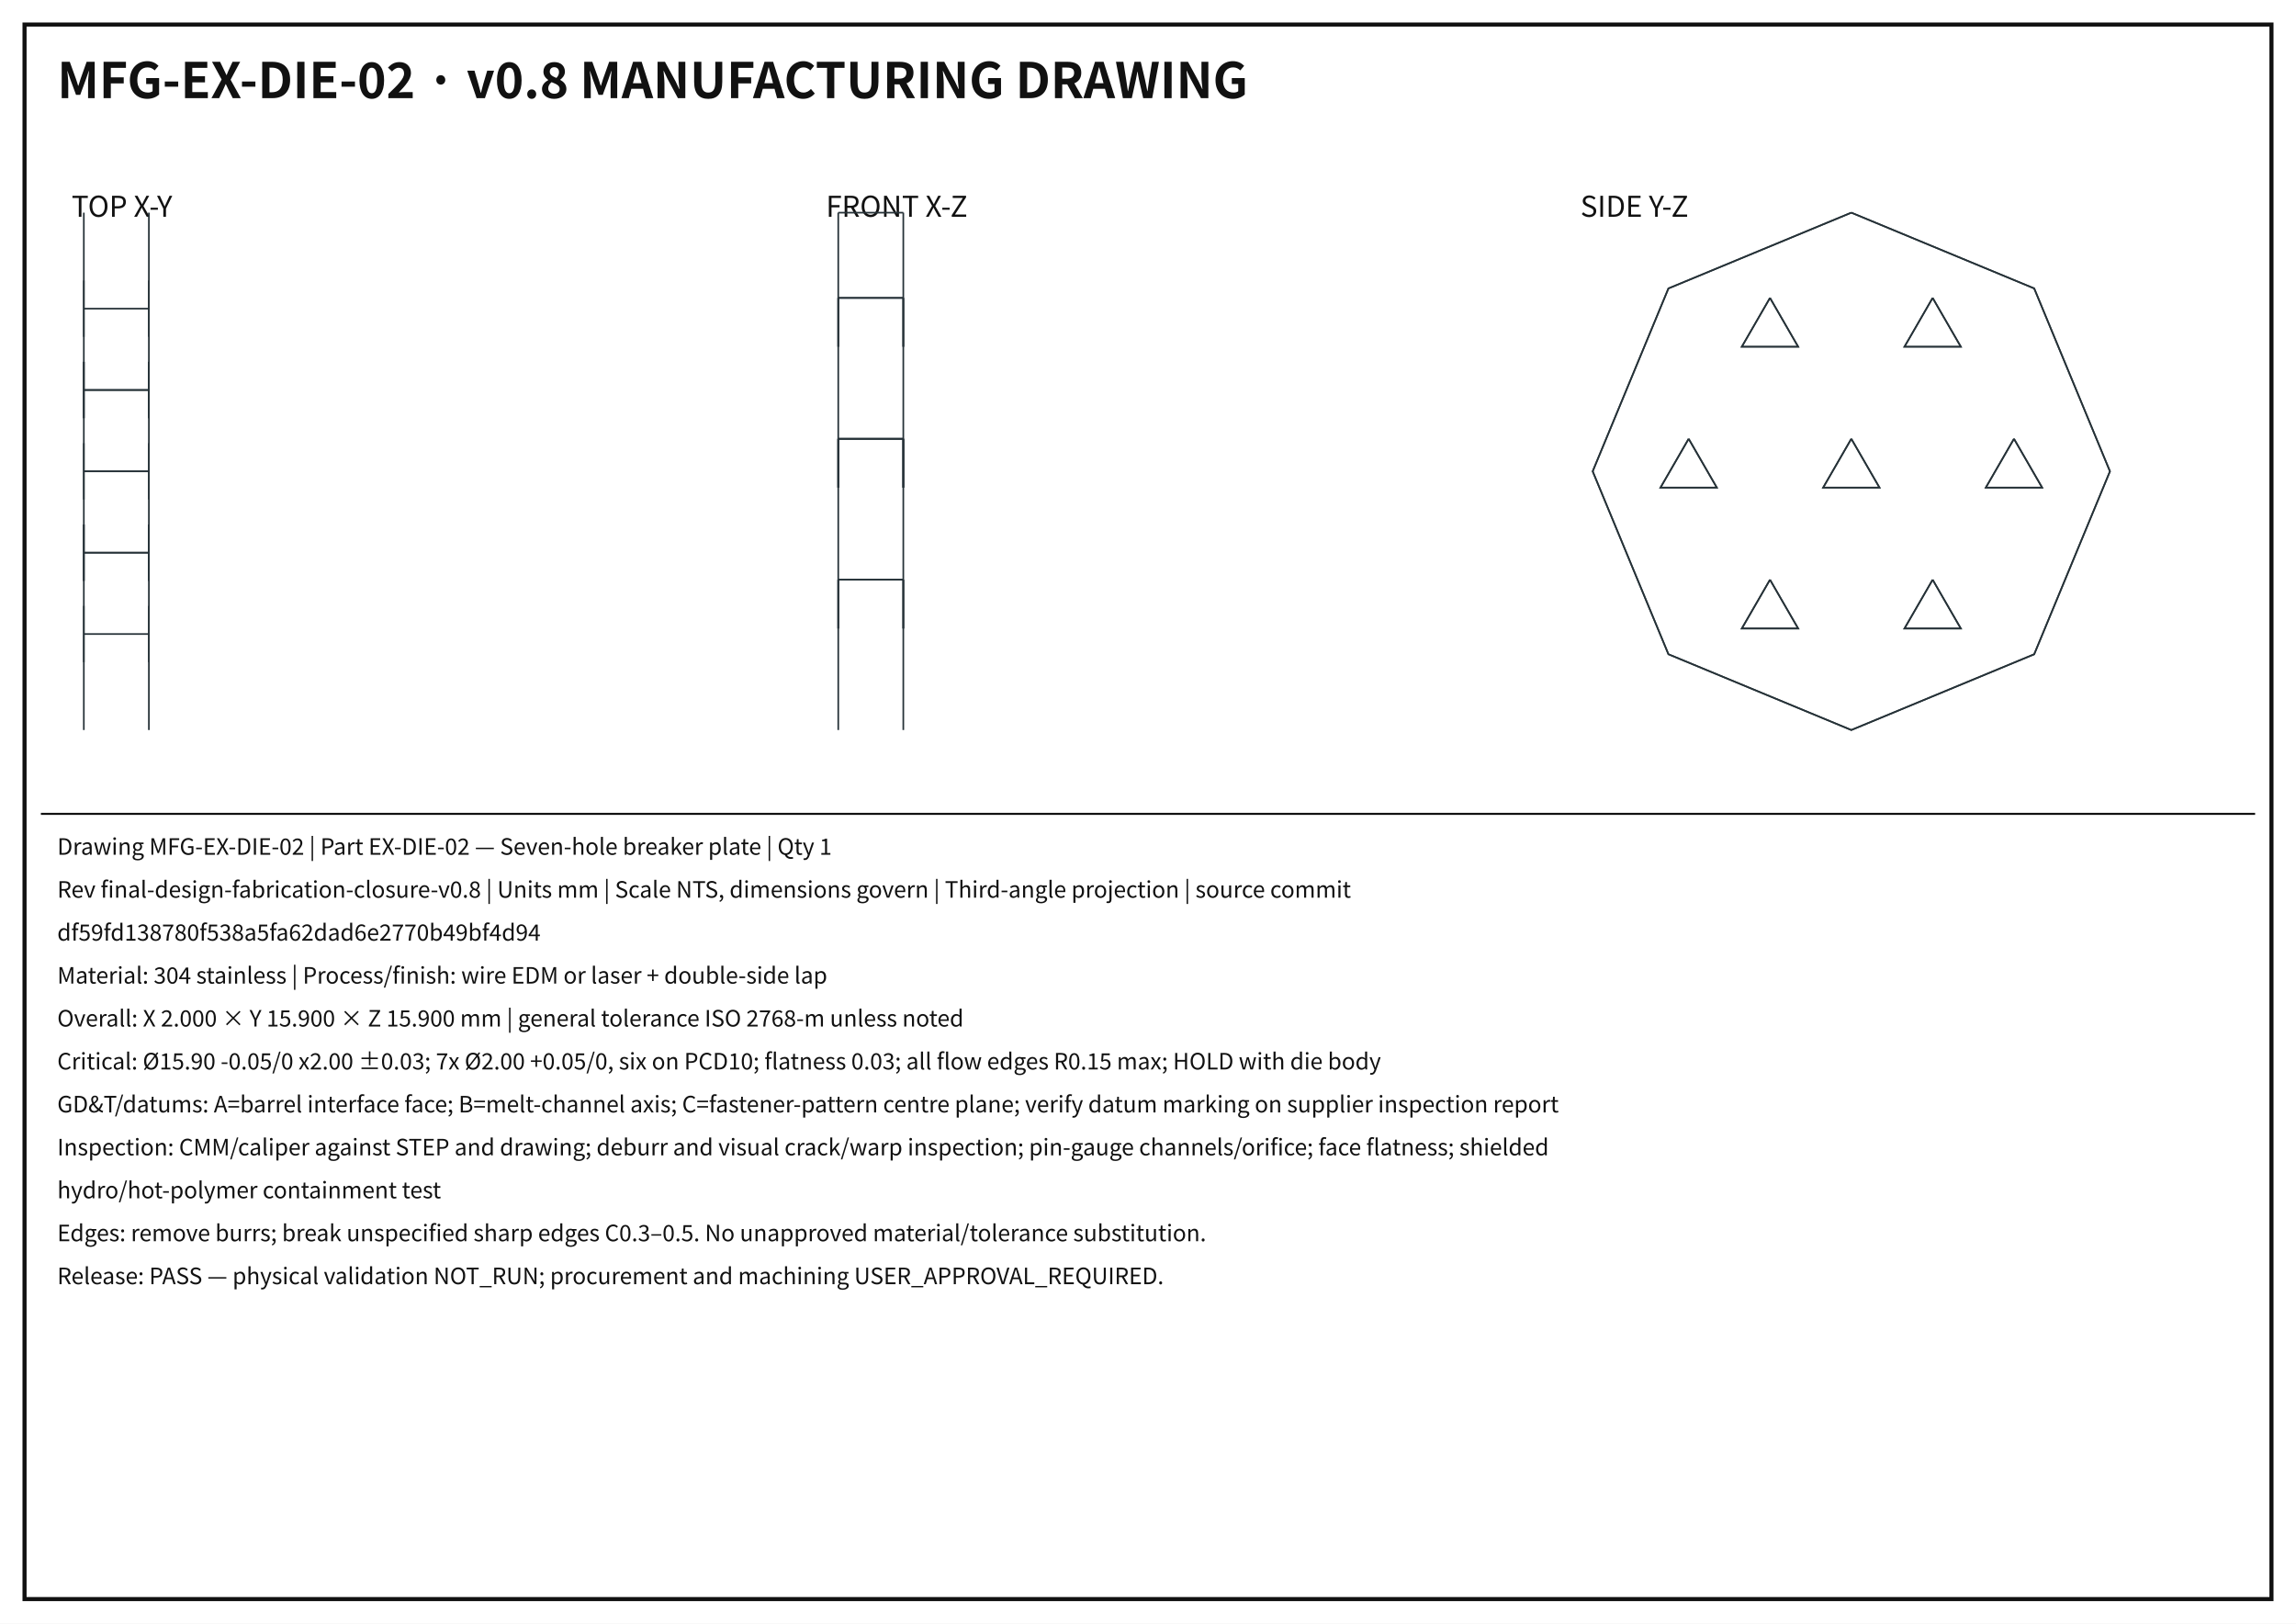
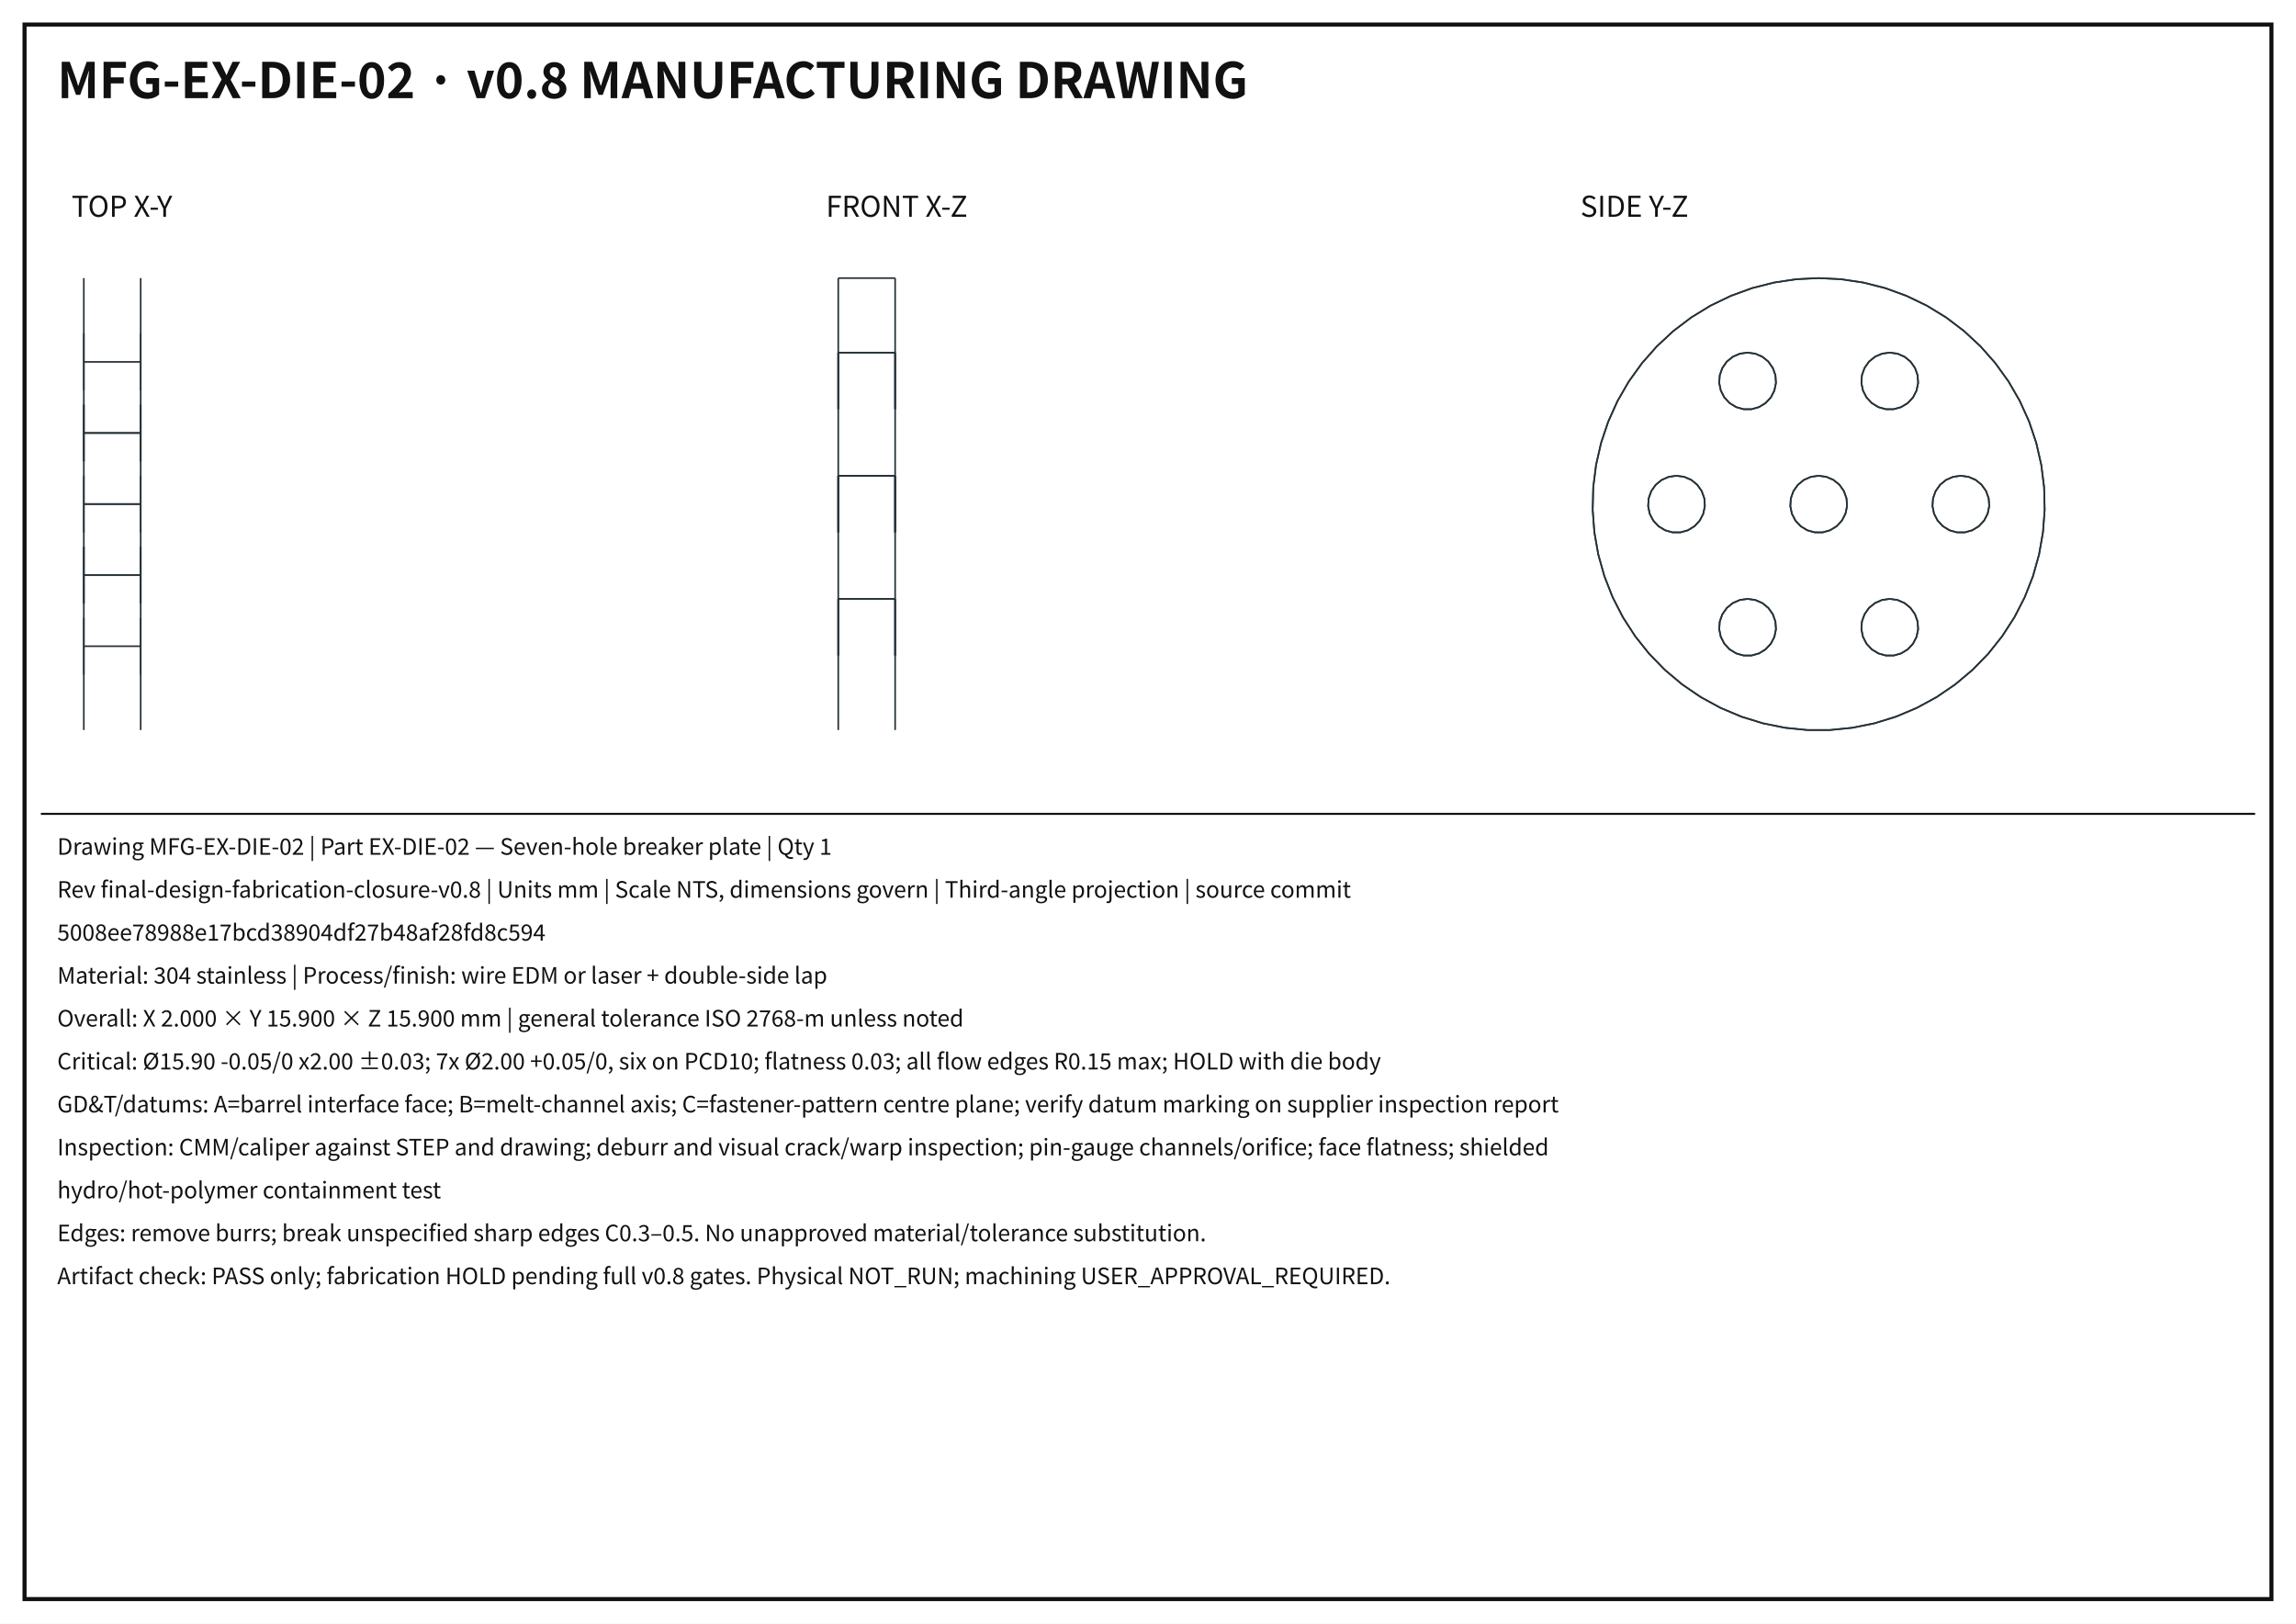
<svg xmlns="http://www.w3.org/2000/svg" width="1123" height="794" viewBox="0 0 1123 794">
  <rect width="1123" height="794" fill="white" />
  <rect x="12" y="12" width="1099" height="770" fill="none" stroke="#111" stroke-width="2" />
  <g font-family="Noto Sans CJK KR,sans-serif" fill="#111">
    <text x="28" y="48" font-size="24" font-weight="bold">MFG-EX-DIE-02 · v0.8 MANUFACTURING DRAWING</text>
    <text x="35" y="106" font-size="14">TOP X-Y</text>
-     <polyline points="72.82,230.50 72.82,319.95 72.82,357.00 72.82,319.95 72.82,230.50 72.82,141.05 72.82,104.00 72.82,141.05 72.82,230.50" fill="none" stroke="#263238" stroke-width="0.8" />
-     <polyline points="41.00,230.50 72.82,230.50" fill="none" stroke="#263238" stroke-width="0.8" />
-     <polyline points="41.00,230.50 41.00,319.95 41.00,357.00 41.00,319.95 41.00,230.50 41.00,141.05 41.00,104.00 41.00,141.05 41.00,230.50" fill="none" stroke="#263238" stroke-width="0.8" />
-     <polyline points="72.82,190.72 72.82,204.50 72.82,176.94 72.82,190.72" fill="none" stroke="#263238" stroke-width="0.8" />
-     <polyline points="72.82,150.94 72.82,164.72 72.82,137.16 72.82,150.94" fill="none" stroke="#263238" stroke-width="0.8" />
-     <polyline points="72.82,190.72 72.82,204.50 72.82,176.94 72.82,190.72" fill="none" stroke="#263238" stroke-width="0.8" />
-     <polyline points="72.82,270.28 72.82,284.06 72.82,256.50 72.82,270.28" fill="none" stroke="#263238" stroke-width="0.8" />
-     <polyline points="72.82,230.50 72.82,244.28 72.82,216.72 72.82,230.50" fill="none" stroke="#263238" stroke-width="0.8" />
-     <polyline points="72.82,270.28 72.82,284.06 72.82,256.50 72.82,270.28" fill="none" stroke="#263238" stroke-width="0.8" />
-     <polyline points="72.82,310.06 72.82,323.84 72.82,296.28 72.82,310.06" fill="none" stroke="#263238" stroke-width="0.8" />
-     <polyline points="41.00,190.72 41.00,204.50 41.00,176.94 41.00,190.72" fill="none" stroke="#263238" stroke-width="0.8" />
-     <polyline points="41.00,150.94 41.00,164.72 41.00,137.16 41.00,150.94" fill="none" stroke="#263238" stroke-width="0.8" />
-     <polyline points="41.00,190.72 41.00,204.50 41.00,176.94 41.00,190.72" fill="none" stroke="#263238" stroke-width="0.8" />
-     <polyline points="41.00,270.28 41.00,284.06 41.00,256.50 41.00,270.28" fill="none" stroke="#263238" stroke-width="0.8" />
-     <polyline points="41.00,230.50 41.00,244.28 41.00,216.72 41.00,230.50" fill="none" stroke="#263238" stroke-width="0.8" />
-     <polyline points="41.00,270.28 41.00,284.06 41.00,256.50 41.00,270.28" fill="none" stroke="#263238" stroke-width="0.8" />
-     <polyline points="41.00,310.06 41.00,323.84 41.00,296.28 41.00,310.06" fill="none" stroke="#263238" stroke-width="0.8" />
-     <polyline points="41.00,190.72 72.82,190.72" fill="none" stroke="#263238" stroke-width="0.8" />
-     <polyline points="41.00,150.94 72.82,150.94" fill="none" stroke="#263238" stroke-width="0.8" />
-     <polyline points="41.00,190.72 72.82,190.72" fill="none" stroke="#263238" stroke-width="0.8" />
-     <polyline points="41.00,270.28 72.82,270.28" fill="none" stroke="#263238" stroke-width="0.8" />
-     <polyline points="41.00,230.50 72.82,230.50" fill="none" stroke="#263238" stroke-width="0.8" />
-     <polyline points="41.00,270.28 72.82,270.28" fill="none" stroke="#263238" stroke-width="0.8" />
-     <polyline points="41.00,310.06 72.82,310.06" fill="none" stroke="#263238" stroke-width="0.8" />
+     <polyline points="68.81,246.50 68.81,257.51 68.81,268.40 68.81,279.08 68.81,289.44 68.81,299.36 68.81,308.77 68.81,317.55 68.81,325.63 68.81,332.92 68.81,339.35 68.81,344.86 68.81,349.39 68.81,352.90 68.81,355.36 68.81,356.73 68.81,357.00 68.81,356.18 68.81,354.26 68.81,351.28 68.81,347.25 68.81,342.23 68.81,336.25 68.81,329.38 68.81,321.68 68.81,313.24 68.81,304.14 68.81,294.46 68.81,284.30 68.81,273.78 68.81,262.97 68.81,252.01 68.81,240.99 68.81,230.03 68.81,219.22 68.81,208.70 68.81,198.54 68.81,188.86 68.81,179.76 68.81,171.32 68.81,163.62 68.81,156.75 68.81,150.77 68.81,145.75 68.81,141.72 68.81,138.74 68.81,136.82 68.81,136.00 68.81,136.27 68.81,137.64 68.81,140.10 68.81,143.61 68.81,148.14 68.81,153.65 68.81,160.08 68.81,167.37 68.81,175.45 68.81,184.23 68.81,193.64 68.81,203.56 68.81,213.92 68.81,224.60 68.81,235.49 68.81,246.50" fill="none" stroke="#263238" stroke-width="0.8" />
+     <polyline points="41.00,246.50 68.81,246.50" fill="none" stroke="#263238" stroke-width="0.8" />
+     <polyline points="41.00,246.50 41.00,257.51 41.00,268.40 41.00,279.08 41.00,289.44 41.00,299.36 41.00,308.77 41.00,317.55 41.00,325.63 41.00,332.92 41.00,339.35 41.00,344.86 41.00,349.39 41.00,352.90 41.00,355.36 41.00,356.73 41.00,357.00 41.00,356.18 41.00,354.26 41.00,351.28 41.00,347.25 41.00,342.23 41.00,336.25 41.00,329.38 41.00,321.68 41.00,313.24 41.00,304.14 41.00,294.46 41.00,284.30 41.00,273.78 41.00,262.97 41.00,252.01 41.00,240.99 41.00,230.03 41.00,219.22 41.00,208.70 41.00,198.54 41.00,188.86 41.00,179.76 41.00,171.32 41.00,163.62 41.00,156.75 41.00,150.77 41.00,145.75 41.00,141.72 41.00,138.74 41.00,136.82 41.00,136.00 41.00,136.27 41.00,137.64 41.00,140.10 41.00,143.61 41.00,148.14 41.00,153.65 41.00,160.08 41.00,167.37 41.00,175.45 41.00,184.23 41.00,193.64 41.00,203.56 41.00,213.92 41.00,224.60 41.00,235.49 41.00,246.50" fill="none" stroke="#263238" stroke-width="0.8" />
+     <polyline points="68.81,211.74 68.81,215.49 68.81,218.96 68.81,221.90 68.81,224.09 68.81,225.35 68.81,225.61 68.81,224.84 68.81,223.10 68.81,220.52 68.81,217.28 68.81,213.63 68.81,209.85 68.81,206.20 68.81,202.97 68.81,200.38 68.81,198.64 68.81,197.87 68.81,198.13 68.81,199.40 68.81,201.58 68.81,204.52 68.81,207.99 68.81,211.74" fill="none" stroke="#263238" stroke-width="0.8" />
+     <polyline points="68.81,176.98 68.81,180.73 68.81,184.21 68.81,187.14 68.81,189.33 68.81,190.59 68.81,190.85 68.81,190.08 68.81,188.34 68.81,185.76 68.81,182.52 68.81,178.87 68.81,175.09 68.81,171.44 68.81,168.21 68.81,165.62 68.81,163.88 68.81,163.11 68.81,163.37 68.81,164.64 68.81,166.82 68.81,169.76 68.81,173.23 68.81,176.98" fill="none" stroke="#263238" stroke-width="0.8" />
+     <polyline points="68.81,211.74 68.81,215.49 68.81,218.96 68.81,221.90 68.81,224.09 68.81,225.35 68.81,225.61 68.81,224.84 68.81,223.10 68.81,220.52 68.81,217.28 68.81,213.63 68.81,209.85 68.81,206.20 68.81,202.97 68.81,200.38 68.81,198.64 68.81,197.87 68.81,198.13 68.81,199.40 68.81,201.58 68.81,204.52 68.81,207.99 68.81,211.74" fill="none" stroke="#263238" stroke-width="0.8" />
+     <polyline points="68.81,281.26 68.81,285.01 68.81,288.48 68.81,291.42 68.81,293.60 68.81,294.87 68.81,295.13 68.81,294.36 68.81,292.62 68.81,290.03 68.81,286.80 68.81,283.15 68.81,279.37 68.81,275.72 68.81,272.48 68.81,269.90 68.81,268.16 68.81,267.39 68.81,267.65 68.81,268.91 68.81,271.10 68.81,274.04 68.81,277.51 68.81,281.26" fill="none" stroke="#263238" stroke-width="0.8" />
+     <polyline points="68.81,246.50 68.81,250.25 68.81,253.72 68.81,256.66 68.81,258.84 68.81,260.11 68.81,260.37 68.81,259.60 68.81,257.86 68.81,255.27 68.81,252.04 68.81,248.39 68.81,244.61 68.81,240.96 68.81,237.73 68.81,235.14 68.81,233.40 68.81,232.63 68.81,232.89 68.81,234.16 68.81,236.34 68.81,239.28 68.81,242.75 68.81,246.50" fill="none" stroke="#263238" stroke-width="0.8" />
+     <polyline points="68.81,281.26 68.81,285.01 68.81,288.48 68.81,291.42 68.81,293.60 68.81,294.87 68.81,295.13 68.81,294.36 68.81,292.62 68.81,290.03 68.81,286.80 68.81,283.15 68.81,279.37 68.81,275.72 68.81,272.48 68.81,269.90 68.81,268.16 68.81,267.39 68.81,267.65 68.81,268.91 68.81,271.10 68.81,274.04 68.81,277.51 68.81,281.26" fill="none" stroke="#263238" stroke-width="0.8" />
+     <polyline points="68.81,316.02 68.81,319.77 68.81,323.24 68.81,326.18 68.81,328.36 68.81,329.63 68.81,329.89 68.81,329.12 68.81,327.38 68.81,324.79 68.81,321.56 68.81,317.91 68.81,314.13 68.81,310.48 68.81,307.24 68.81,304.66 68.81,302.92 68.81,302.15 68.81,302.41 68.81,303.67 68.81,305.86 68.81,308.79 68.81,312.27 68.81,316.02" fill="none" stroke="#263238" stroke-width="0.8" />
+     <polyline points="41.00,211.74 41.00,215.49 41.00,218.96 41.00,221.90 41.00,224.09 41.00,225.35 41.00,225.61 41.00,224.84 41.00,223.10 41.00,220.52 41.00,217.28 41.00,213.63 41.00,209.85 41.00,206.20 41.00,202.97 41.00,200.38 41.00,198.64 41.00,197.87 41.00,198.13 41.00,199.40 41.00,201.58 41.00,204.52 41.00,207.99 41.00,211.74" fill="none" stroke="#263238" stroke-width="0.8" />
+     <polyline points="41.00,176.98 41.00,180.73 41.00,184.21 41.00,187.14 41.00,189.33 41.00,190.59 41.00,190.85 41.00,190.08 41.00,188.34 41.00,185.76 41.00,182.52 41.00,178.87 41.00,175.09 41.00,171.44 41.00,168.21 41.00,165.62 41.00,163.88 41.00,163.11 41.00,163.37 41.00,164.64 41.00,166.82 41.00,169.76 41.00,173.23 41.00,176.98" fill="none" stroke="#263238" stroke-width="0.8" />
+     <polyline points="41.00,211.74 41.00,215.49 41.00,218.96 41.00,221.90 41.00,224.09 41.00,225.35 41.00,225.61 41.00,224.84 41.00,223.10 41.00,220.52 41.00,217.28 41.00,213.63 41.00,209.85 41.00,206.20 41.00,202.97 41.00,200.38 41.00,198.64 41.00,197.87 41.00,198.13 41.00,199.40 41.00,201.58 41.00,204.52 41.00,207.99 41.00,211.74" fill="none" stroke="#263238" stroke-width="0.8" />
+     <polyline points="41.00,281.26 41.00,285.01 41.00,288.48 41.00,291.42 41.00,293.60 41.00,294.87 41.00,295.13 41.00,294.36 41.00,292.62 41.00,290.03 41.00,286.80 41.00,283.15 41.00,279.37 41.00,275.72 41.00,272.48 41.00,269.90 41.00,268.16 41.00,267.39 41.00,267.65 41.00,268.91 41.00,271.10 41.00,274.04 41.00,277.51 41.00,281.26" fill="none" stroke="#263238" stroke-width="0.8" />
+     <polyline points="41.00,246.50 41.00,250.25 41.00,253.72 41.00,256.66 41.00,258.84 41.00,260.11 41.00,260.37 41.00,259.60 41.00,257.86 41.00,255.27 41.00,252.04 41.00,248.39 41.00,244.61 41.00,240.96 41.00,237.73 41.00,235.14 41.00,233.40 41.00,232.63 41.00,232.89 41.00,234.16 41.00,236.34 41.00,239.28 41.00,242.75 41.00,246.50" fill="none" stroke="#263238" stroke-width="0.8" />
+     <polyline points="41.00,281.26 41.00,285.01 41.00,288.48 41.00,291.42 41.00,293.60 41.00,294.87 41.00,295.13 41.00,294.36 41.00,292.62 41.00,290.03 41.00,286.80 41.00,283.15 41.00,279.37 41.00,275.72 41.00,272.48 41.00,269.90 41.00,268.16 41.00,267.39 41.00,267.65 41.00,268.91 41.00,271.10 41.00,274.04 41.00,277.51 41.00,281.26" fill="none" stroke="#263238" stroke-width="0.8" />
+     <polyline points="41.00,316.02 41.00,319.77 41.00,323.24 41.00,326.18 41.00,328.36 41.00,329.63 41.00,329.89 41.00,329.12 41.00,327.38 41.00,324.79 41.00,321.56 41.00,317.91 41.00,314.13 41.00,310.48 41.00,307.24 41.00,304.66 41.00,302.92 41.00,302.15 41.00,302.41 41.00,303.67 41.00,305.86 41.00,308.79 41.00,312.27 41.00,316.02" fill="none" stroke="#263238" stroke-width="0.8" />
+     <polyline points="41.00,211.74 68.81,211.74" fill="none" stroke="#263238" stroke-width="0.8" />
+     <polyline points="41.00,176.98 68.81,176.98" fill="none" stroke="#263238" stroke-width="0.8" />
+     <polyline points="41.00,211.74 68.81,211.74" fill="none" stroke="#263238" stroke-width="0.8" />
+     <polyline points="41.00,281.26 68.81,281.26" fill="none" stroke="#263238" stroke-width="0.8" />
+     <polyline points="41.00,246.50 68.81,246.50" fill="none" stroke="#263238" stroke-width="0.8" />
+     <polyline points="41.00,281.26 68.81,281.26" fill="none" stroke="#263238" stroke-width="0.8" />
+     <polyline points="41.00,316.02 68.81,316.02" fill="none" stroke="#263238" stroke-width="0.8" />
    <text x="404" y="106" font-size="14">FRONT X-Z</text>
-     <polyline points="441.82,104.00 441.82,141.05 441.82,230.50 441.82,319.95 441.82,357.00 441.82,319.95 441.82,230.50 441.82,141.05 441.82,104.00" fill="none" stroke="#263238" stroke-width="0.8" />
-     <polyline points="410.00,104.00 441.82,104.00" fill="none" stroke="#263238" stroke-width="0.8" />
-     <polyline points="410.00,104.00 410.00,141.05 410.00,230.50 410.00,319.95 410.00,357.00 410.00,319.95 410.00,230.50 410.00,141.05 410.00,104.00" fill="none" stroke="#263238" stroke-width="0.8" />
-     <polyline points="441.82,283.49 441.82,307.36 441.82,307.36 441.82,283.49" fill="none" stroke="#263238" stroke-width="0.8" />
-     <polyline points="441.82,214.59 441.82,238.46 441.82,238.46 441.82,214.59" fill="none" stroke="#263238" stroke-width="0.8" />
-     <polyline points="441.82,145.69 441.82,169.56 441.82,169.56 441.82,145.69" fill="none" stroke="#263238" stroke-width="0.8" />
-     <polyline points="441.82,283.49 441.82,307.36 441.82,307.36 441.82,283.49" fill="none" stroke="#263238" stroke-width="0.8" />
-     <polyline points="441.82,214.59 441.82,238.46 441.82,238.46 441.82,214.59" fill="none" stroke="#263238" stroke-width="0.8" />
-     <polyline points="441.82,145.69 441.82,169.56 441.82,169.56 441.82,145.69" fill="none" stroke="#263238" stroke-width="0.8" />
-     <polyline points="441.82,214.59 441.82,238.46 441.82,238.46 441.82,214.59" fill="none" stroke="#263238" stroke-width="0.8" />
-     <polyline points="410.00,283.49 410.00,307.36 410.00,307.36 410.00,283.49" fill="none" stroke="#263238" stroke-width="0.8" />
-     <polyline points="410.00,214.59 410.00,238.46 410.00,238.46 410.00,214.59" fill="none" stroke="#263238" stroke-width="0.8" />
-     <polyline points="410.00,145.69 410.00,169.56 410.00,169.56 410.00,145.69" fill="none" stroke="#263238" stroke-width="0.8" />
-     <polyline points="410.00,283.49 410.00,307.36 410.00,307.36 410.00,283.49" fill="none" stroke="#263238" stroke-width="0.8" />
-     <polyline points="410.00,214.59 410.00,238.46 410.00,238.46 410.00,214.59" fill="none" stroke="#263238" stroke-width="0.8" />
-     <polyline points="410.00,145.69 410.00,169.56 410.00,169.56 410.00,145.69" fill="none" stroke="#263238" stroke-width="0.8" />
-     <polyline points="410.00,214.59 410.00,238.46 410.00,238.46 410.00,214.59" fill="none" stroke="#263238" stroke-width="0.8" />
-     <polyline points="410.00,283.49 441.82,283.49" fill="none" stroke="#263238" stroke-width="0.8" />
-     <polyline points="410.00,214.59 441.82,214.59" fill="none" stroke="#263238" stroke-width="0.8" />
-     <polyline points="410.00,145.69 441.82,145.69" fill="none" stroke="#263238" stroke-width="0.8" />
-     <polyline points="410.00,283.49 441.82,283.49" fill="none" stroke="#263238" stroke-width="0.8" />
-     <polyline points="410.00,214.59 441.82,214.59" fill="none" stroke="#263238" stroke-width="0.8" />
-     <polyline points="410.00,145.69 441.82,145.69" fill="none" stroke="#263238" stroke-width="0.8" />
-     <polyline points="410.00,214.59 441.82,214.59" fill="none" stroke="#263238" stroke-width="0.8" />
+     <polyline points="437.82,136.00 437.82,136.55 437.82,138.19 437.82,140.91 437.82,144.68 437.82,149.46 437.82,155.21 437.82,161.87 437.82,169.37 437.82,177.63 437.82,186.58 437.82,196.13 437.82,206.17 437.82,216.62 437.82,227.37 437.82,238.31 437.82,249.33 437.82,260.32 437.82,271.17 437.82,281.78 437.82,292.04 437.82,301.85 437.82,311.11 437.82,319.73 437.82,327.62 437.82,334.71 437.82,340.92 437.82,346.19 437.82,350.47 437.82,353.72 437.82,355.90 437.82,357.00 437.82,357.00 437.82,355.90 437.82,353.72 437.82,350.47 437.82,346.19 437.82,340.92 437.82,334.71 437.82,327.62 437.82,319.73 437.82,311.11 437.82,301.85 437.82,292.04 437.82,281.78 437.82,271.17 437.82,260.32 437.82,249.33 437.82,238.31 437.82,227.37 437.82,216.62 437.82,206.17 437.82,196.13 437.82,186.58 437.82,177.63 437.82,169.37 437.82,161.87 437.82,155.21 437.82,149.46 437.82,144.68 437.82,140.91 437.82,138.19 437.82,136.55 437.82,136.00" fill="none" stroke="#263238" stroke-width="0.8" />
+     <polyline points="410.00,136.00 437.82,136.00" fill="none" stroke="#263238" stroke-width="0.8" />
+     <polyline points="410.00,136.00 410.00,136.55 410.00,138.19 410.00,140.91 410.00,144.68 410.00,149.46 410.00,155.21 410.00,161.87 410.00,169.37 410.00,177.63 410.00,186.58 410.00,196.13 410.00,206.17 410.00,216.62 410.00,227.37 410.00,238.31 410.00,249.33 410.00,260.32 410.00,271.17 410.00,281.78 410.00,292.04 410.00,301.85 410.00,311.11 410.00,319.73 410.00,327.62 410.00,334.71 410.00,340.92 410.00,346.19 410.00,350.47 410.00,353.72 410.00,355.90 410.00,357.00 410.00,357.00 410.00,355.90 410.00,353.72 410.00,350.47 410.00,346.19 410.00,340.92 410.00,334.71 410.00,327.62 410.00,319.73 410.00,311.11 410.00,301.85 410.00,292.04 410.00,281.78 410.00,271.17 410.00,260.32 410.00,249.33 410.00,238.31 410.00,227.37 410.00,216.62 410.00,206.17 410.00,196.13 410.00,186.58 410.00,177.63 410.00,169.37 410.00,161.87 410.00,155.21 410.00,149.46 410.00,144.68 410.00,140.91 410.00,138.19 410.00,136.55 410.00,136.00" fill="none" stroke="#263238" stroke-width="0.8" />
+     <polyline points="437.82,292.88 437.82,293.40 437.82,294.91 437.82,297.30 437.82,300.39 437.82,303.96 437.82,307.74 437.82,311.45 437.82,314.81 437.82,317.58 437.82,319.55 437.82,320.57 437.82,320.57 437.82,319.55 437.82,317.58 437.82,314.81 437.82,311.45 437.82,307.74 437.82,303.96 437.82,300.39 437.82,297.30 437.82,294.91 437.82,293.40 437.82,292.88" fill="none" stroke="#263238" stroke-width="0.8" />
+     <polyline points="437.82,232.66 437.82,233.18 437.82,234.69 437.82,237.08 437.82,240.17 437.82,243.74 437.82,247.52 437.82,251.23 437.82,254.59 437.82,257.36 437.82,259.33 437.82,260.35 437.82,260.35 437.82,259.33 437.82,257.36 437.82,254.59 437.82,251.23 437.82,247.52 437.82,243.74 437.82,240.17 437.82,237.08 437.82,234.69 437.82,233.18 437.82,232.66" fill="none" stroke="#263238" stroke-width="0.8" />
+     <polyline points="437.82,172.44 437.82,172.95 437.82,174.46 437.82,176.85 437.82,179.95 437.82,183.52 437.82,187.29 437.82,191.00 437.82,194.37 437.82,197.13 437.82,199.10 437.82,200.12 437.82,200.12 437.82,199.10 437.82,197.13 437.82,194.37 437.82,191.00 437.82,187.29 437.82,183.52 437.82,179.95 437.82,176.85 437.82,174.46 437.82,172.95 437.82,172.44" fill="none" stroke="#263238" stroke-width="0.8" />
+     <polyline points="437.82,292.88 437.82,293.40 437.82,294.91 437.82,297.30 437.82,300.39 437.82,303.96 437.82,307.74 437.82,311.45 437.82,314.81 437.82,317.58 437.82,319.55 437.82,320.57 437.82,320.57 437.82,319.55 437.82,317.58 437.82,314.81 437.82,311.45 437.82,307.74 437.82,303.96 437.82,300.39 437.82,297.30 437.82,294.91 437.82,293.40 437.82,292.88" fill="none" stroke="#263238" stroke-width="0.8" />
+     <polyline points="437.82,232.66 437.82,233.18 437.82,234.69 437.82,237.08 437.82,240.17 437.82,243.74 437.82,247.52 437.82,251.23 437.82,254.59 437.82,257.36 437.82,259.33 437.82,260.35 437.82,260.35 437.82,259.33 437.82,257.36 437.82,254.59 437.82,251.23 437.82,247.52 437.82,243.74 437.82,240.17 437.82,237.08 437.82,234.69 437.82,233.18 437.82,232.66" fill="none" stroke="#263238" stroke-width="0.8" />
+     <polyline points="437.82,172.44 437.82,172.95 437.82,174.46 437.82,176.85 437.82,179.95 437.82,183.52 437.82,187.29 437.82,191.00 437.82,194.37 437.82,197.13 437.82,199.10 437.82,200.12 437.82,200.12 437.82,199.10 437.82,197.13 437.82,194.37 437.82,191.00 437.82,187.29 437.82,183.52 437.82,179.95 437.82,176.85 437.82,174.46 437.82,172.95 437.82,172.44" fill="none" stroke="#263238" stroke-width="0.8" />
+     <polyline points="437.82,232.66 437.82,233.18 437.82,234.69 437.82,237.08 437.82,240.17 437.82,243.74 437.82,247.52 437.82,251.23 437.82,254.59 437.82,257.36 437.82,259.33 437.82,260.35 437.82,260.35 437.82,259.33 437.82,257.36 437.82,254.59 437.82,251.23 437.82,247.52 437.82,243.74 437.82,240.17 437.82,237.08 437.82,234.69 437.82,233.18 437.82,232.66" fill="none" stroke="#263238" stroke-width="0.8" />
+     <polyline points="410.00,292.88 410.00,293.40 410.00,294.91 410.00,297.30 410.00,300.39 410.00,303.96 410.00,307.74 410.00,311.45 410.00,314.81 410.00,317.58 410.00,319.55 410.00,320.57 410.00,320.57 410.00,319.55 410.00,317.58 410.00,314.81 410.00,311.45 410.00,307.74 410.00,303.96 410.00,300.39 410.00,297.30 410.00,294.91 410.00,293.40 410.00,292.88" fill="none" stroke="#263238" stroke-width="0.8" />
+     <polyline points="410.00,232.66 410.00,233.18 410.00,234.69 410.00,237.08 410.00,240.17 410.00,243.74 410.00,247.52 410.00,251.23 410.00,254.59 410.00,257.36 410.00,259.33 410.00,260.35 410.00,260.35 410.00,259.33 410.00,257.36 410.00,254.59 410.00,251.23 410.00,247.52 410.00,243.74 410.00,240.17 410.00,237.08 410.00,234.69 410.00,233.18 410.00,232.66" fill="none" stroke="#263238" stroke-width="0.8" />
+     <polyline points="410.00,172.44 410.00,172.95 410.00,174.46 410.00,176.85 410.00,179.95 410.00,183.52 410.00,187.29 410.00,191.00 410.00,194.37 410.00,197.13 410.00,199.10 410.00,200.12 410.00,200.12 410.00,199.10 410.00,197.13 410.00,194.37 410.00,191.00 410.00,187.29 410.00,183.52 410.00,179.95 410.00,176.85 410.00,174.46 410.00,172.95 410.00,172.44" fill="none" stroke="#263238" stroke-width="0.8" />
+     <polyline points="410.00,292.88 410.00,293.40 410.00,294.91 410.00,297.30 410.00,300.39 410.00,303.96 410.00,307.74 410.00,311.45 410.00,314.81 410.00,317.58 410.00,319.55 410.00,320.57 410.00,320.57 410.00,319.55 410.00,317.58 410.00,314.81 410.00,311.45 410.00,307.74 410.00,303.96 410.00,300.39 410.00,297.30 410.00,294.91 410.00,293.40 410.00,292.88" fill="none" stroke="#263238" stroke-width="0.8" />
+     <polyline points="410.00,232.66 410.00,233.18 410.00,234.69 410.00,237.08 410.00,240.17 410.00,243.74 410.00,247.52 410.00,251.23 410.00,254.59 410.00,257.36 410.00,259.33 410.00,260.35 410.00,260.35 410.00,259.33 410.00,257.36 410.00,254.59 410.00,251.23 410.00,247.52 410.00,243.74 410.00,240.17 410.00,237.08 410.00,234.69 410.00,233.18 410.00,232.66" fill="none" stroke="#263238" stroke-width="0.8" />
+     <polyline points="410.00,172.44 410.00,172.95 410.00,174.46 410.00,176.85 410.00,179.95 410.00,183.52 410.00,187.29 410.00,191.00 410.00,194.37 410.00,197.13 410.00,199.10 410.00,200.12 410.00,200.12 410.00,199.10 410.00,197.13 410.00,194.37 410.00,191.00 410.00,187.29 410.00,183.52 410.00,179.95 410.00,176.85 410.00,174.46 410.00,172.95 410.00,172.44" fill="none" stroke="#263238" stroke-width="0.8" />
+     <polyline points="410.00,232.66 410.00,233.18 410.00,234.69 410.00,237.08 410.00,240.17 410.00,243.74 410.00,247.52 410.00,251.23 410.00,254.59 410.00,257.36 410.00,259.33 410.00,260.35 410.00,260.35 410.00,259.33 410.00,257.36 410.00,254.59 410.00,251.23 410.00,247.52 410.00,243.74 410.00,240.17 410.00,237.08 410.00,234.69 410.00,233.18 410.00,232.66" fill="none" stroke="#263238" stroke-width="0.8" />
+     <polyline points="410.00,292.88 437.82,292.88" fill="none" stroke="#263238" stroke-width="0.8" />
+     <polyline points="410.00,232.66 437.82,232.66" fill="none" stroke="#263238" stroke-width="0.8" />
+     <polyline points="410.00,172.44 437.82,172.44" fill="none" stroke="#263238" stroke-width="0.8" />
+     <polyline points="410.00,292.88 437.82,292.88" fill="none" stroke="#263238" stroke-width="0.8" />
+     <polyline points="410.00,232.66 437.82,232.66" fill="none" stroke="#263238" stroke-width="0.8" />
+     <polyline points="410.00,172.44 437.82,172.44" fill="none" stroke="#263238" stroke-width="0.8" />
+     <polyline points="410.00,232.66 437.82,232.66" fill="none" stroke="#263238" stroke-width="0.8" />
    <text x="773" y="106" font-size="14">SIDE Y-Z</text>
-     <polyline points="905.50,104.00 816.05,141.05 779.00,230.50 816.05,319.95 905.50,357.00 994.95,319.95 1032.00,230.50 994.95,141.05 905.50,104.00" fill="none" stroke="#263238" stroke-width="0.8" />
-     <polyline points="905.50,104.00 905.50,104.00" fill="none" stroke="#263238" stroke-width="0.8" />
-     <polyline points="905.50,104.00 816.05,141.05 779.00,230.50 816.05,319.95 905.50,357.00 994.95,319.95 1032.00,230.50 994.95,141.05 905.50,104.00" fill="none" stroke="#263238" stroke-width="0.8" />
-     <polyline points="945.28,283.49 931.50,307.36 959.06,307.36 945.28,283.49" fill="none" stroke="#263238" stroke-width="0.8" />
-     <polyline points="985.06,214.59 971.28,238.46 998.84,238.46 985.06,214.59" fill="none" stroke="#263238" stroke-width="0.8" />
-     <polyline points="945.28,145.69 931.50,169.56 959.06,169.56 945.28,145.69" fill="none" stroke="#263238" stroke-width="0.8" />
-     <polyline points="865.72,283.49 851.94,307.36 879.50,307.36 865.72,283.49" fill="none" stroke="#263238" stroke-width="0.8" />
-     <polyline points="905.50,214.59 891.72,238.46 919.28,238.46 905.50,214.59" fill="none" stroke="#263238" stroke-width="0.8" />
-     <polyline points="865.72,145.69 851.94,169.56 879.50,169.56 865.72,145.69" fill="none" stroke="#263238" stroke-width="0.8" />
-     <polyline points="825.94,214.59 812.16,238.46 839.72,238.46 825.94,214.59" fill="none" stroke="#263238" stroke-width="0.8" />
-     <polyline points="945.28,283.49 931.50,307.36 959.06,307.36 945.28,283.49" fill="none" stroke="#263238" stroke-width="0.8" />
-     <polyline points="985.06,214.59 971.28,238.46 998.84,238.46 985.06,214.59" fill="none" stroke="#263238" stroke-width="0.8" />
-     <polyline points="945.28,145.69 931.50,169.56 959.06,169.56 945.28,145.69" fill="none" stroke="#263238" stroke-width="0.8" />
-     <polyline points="865.72,283.49 851.94,307.36 879.50,307.36 865.72,283.49" fill="none" stroke="#263238" stroke-width="0.8" />
-     <polyline points="905.50,214.59 891.72,238.46 919.28,238.46 905.50,214.59" fill="none" stroke="#263238" stroke-width="0.8" />
-     <polyline points="865.72,145.69 851.94,169.56 879.50,169.56 865.72,145.69" fill="none" stroke="#263238" stroke-width="0.8" />
-     <polyline points="825.94,214.59 812.16,238.46 839.72,238.46 825.94,214.59" fill="none" stroke="#263238" stroke-width="0.8" />
-     <polyline points="945.28,283.49 945.28,283.49" fill="none" stroke="#263238" stroke-width="0.8" />
-     <polyline points="985.06,214.59 985.06,214.59" fill="none" stroke="#263238" stroke-width="0.8" />
-     <polyline points="945.28,145.69 945.28,145.69" fill="none" stroke="#263238" stroke-width="0.8" />
-     <polyline points="865.72,283.49 865.72,283.49" fill="none" stroke="#263238" stroke-width="0.8" />
-     <polyline points="905.50,214.59 905.50,214.59" fill="none" stroke="#263238" stroke-width="0.8" />
-     <polyline points="865.72,145.69 865.72,145.69" fill="none" stroke="#263238" stroke-width="0.8" />
-     <polyline points="825.94,214.59 825.94,214.59" fill="none" stroke="#263238" stroke-width="0.8" />
+     <polyline points="889.53,136.00 878.53,136.55 867.63,138.19 856.94,140.91 846.59,144.68 836.65,149.46 827.25,155.21 818.46,161.87 810.38,169.37 803.09,177.63 796.65,186.58 791.14,196.13 786.61,206.17 783.10,216.62 780.65,227.37 779.27,238.31 779.00,249.33 779.82,260.32 781.74,271.17 784.72,281.78 788.75,292.04 793.78,301.85 799.76,311.11 806.63,319.73 814.33,327.62 822.77,334.71 831.88,340.92 841.56,346.19 851.72,350.47 862.25,353.72 873.05,355.90 884.02,357.00 895.05,357.00 906.01,355.90 916.82,353.72 927.35,350.47 937.51,346.19 947.19,340.92 956.30,334.71 964.74,327.62 972.44,319.73 979.31,311.11 985.29,301.85 990.32,292.04 994.35,281.78 997.33,271.17 999.24,260.32 1000.07,249.33 999.79,238.31 998.42,227.37 995.97,216.62 992.46,206.17 987.93,196.13 982.41,186.58 975.98,177.63 968.69,169.37 960.61,161.87 951.82,155.21 942.41,149.46 932.48,144.68 922.13,140.91 911.44,138.19 900.54,136.55 889.53,136.00" fill="none" stroke="#263238" stroke-width="0.8" />
+     <polyline points="889.53,136.00 889.53,136.00" fill="none" stroke="#263238" stroke-width="0.8" />
+     <polyline points="889.53,136.00 878.53,136.55 867.63,138.19 856.94,140.91 846.59,144.68 836.65,149.46 827.25,155.21 818.46,161.87 810.38,169.37 803.09,177.63 796.65,186.58 791.14,196.13 786.61,206.17 783.10,216.62 780.65,227.37 779.27,238.31 779.00,249.33 779.82,260.32 781.74,271.17 784.72,281.78 788.75,292.04 793.78,301.85 799.76,311.11 806.63,319.73 814.33,327.62 822.77,334.71 831.88,340.92 841.56,346.19 851.72,350.47 862.25,353.72 873.05,355.90 884.02,357.00 895.05,357.00 906.01,355.90 916.82,353.72 927.35,350.47 937.51,346.19 947.19,340.92 956.30,334.71 964.74,327.62 972.44,319.73 979.31,311.11 985.29,301.85 990.32,292.04 994.35,281.78 997.33,271.17 999.24,260.32 1000.07,249.33 999.79,238.31 998.42,227.37 995.97,216.62 992.46,206.17 987.93,196.13 982.41,186.58 975.98,177.63 968.69,169.37 960.61,161.87 951.82,155.21 942.41,149.46 932.48,144.68 922.13,140.91 911.44,138.19 900.54,136.55 889.53,136.00" fill="none" stroke="#263238" stroke-width="0.8" />
+     <polyline points="924.30,292.88 920.55,293.40 917.08,294.91 914.14,297.30 911.96,300.39 910.69,303.96 910.43,307.74 911.20,311.45 912.94,314.81 915.53,317.58 918.76,319.55 922.41,320.57 926.20,320.57 929.85,319.55 933.08,317.58 935.67,314.81 937.41,311.45 938.18,307.74 937.92,303.96 936.65,300.39 934.47,297.30 931.53,294.91 928.06,293.40 924.30,292.88" fill="none" stroke="#263238" stroke-width="0.8" />
+     <polyline points="959.07,232.66 955.32,233.18 951.85,234.69 948.91,237.08 946.73,240.17 945.46,243.74 945.20,247.52 945.97,251.23 947.71,254.59 950.30,257.36 953.53,259.33 957.18,260.35 960.97,260.35 964.62,259.33 967.85,257.36 970.44,254.59 972.18,251.23 972.95,247.52 972.69,243.74 971.42,240.17 969.24,237.08 966.30,234.69 962.83,233.18 959.07,232.66" fill="none" stroke="#263238" stroke-width="0.8" />
+     <polyline points="924.30,172.44 920.55,172.95 917.08,174.46 914.14,176.85 911.96,179.95 910.69,183.52 910.43,187.29 911.20,191.00 912.94,194.37 915.53,197.13 918.76,199.10 922.41,200.12 926.20,200.12 929.85,199.10 933.08,197.13 935.67,194.37 937.41,191.00 938.18,187.29 937.92,183.52 936.65,179.95 934.47,176.85 931.53,174.46 928.06,172.95 924.30,172.44" fill="none" stroke="#263238" stroke-width="0.8" />
+     <polyline points="854.76,292.88 851.01,293.40 847.54,294.91 844.60,297.30 842.42,300.39 841.15,303.96 840.89,307.74 841.66,311.45 843.40,314.81 845.99,317.58 849.22,319.55 852.87,320.57 856.66,320.57 860.31,319.55 863.54,317.58 866.13,314.81 867.87,311.45 868.64,307.74 868.38,303.96 867.11,300.39 864.93,297.30 861.99,294.91 858.52,293.40 854.76,292.88" fill="none" stroke="#263238" stroke-width="0.8" />
+     <polyline points="889.53,232.66 885.78,233.18 882.31,234.69 879.37,237.08 877.19,240.17 875.92,243.74 875.66,247.52 876.43,251.23 878.17,254.59 880.76,257.36 883.99,259.33 887.64,260.35 891.43,260.35 895.08,259.33 898.31,257.36 900.90,254.59 902.64,251.23 903.41,247.52 903.15,243.74 901.88,240.17 899.70,237.08 896.76,234.69 893.29,233.18 889.53,232.66" fill="none" stroke="#263238" stroke-width="0.8" />
+     <polyline points="854.76,172.44 851.01,172.95 847.54,174.46 844.60,176.85 842.42,179.95 841.15,183.52 840.89,187.29 841.66,191.00 843.40,194.37 845.99,197.13 849.22,199.10 852.87,200.12 856.66,200.12 860.31,199.10 863.54,197.13 866.13,194.37 867.87,191.00 868.64,187.29 868.38,183.52 867.11,179.95 864.93,176.85 861.99,174.46 858.52,172.95 854.76,172.44" fill="none" stroke="#263238" stroke-width="0.8" />
+     <polyline points="819.99,232.66 816.24,233.18 812.77,234.69 809.83,237.08 807.65,240.17 806.38,243.74 806.12,247.52 806.89,251.23 808.63,254.59 811.22,257.36 814.45,259.33 818.10,260.35 821.89,260.35 825.54,259.33 828.77,257.36 831.36,254.59 833.10,251.23 833.87,247.52 833.61,243.74 832.34,240.17 830.16,237.08 827.22,234.69 823.75,233.18 819.99,232.66" fill="none" stroke="#263238" stroke-width="0.8" />
+     <polyline points="924.30,292.88 920.55,293.40 917.08,294.91 914.14,297.30 911.96,300.39 910.69,303.96 910.43,307.74 911.20,311.45 912.94,314.81 915.53,317.58 918.76,319.55 922.41,320.57 926.20,320.57 929.85,319.55 933.08,317.58 935.67,314.81 937.41,311.45 938.18,307.74 937.92,303.96 936.65,300.39 934.47,297.30 931.53,294.91 928.06,293.40 924.30,292.88" fill="none" stroke="#263238" stroke-width="0.8" />
+     <polyline points="959.07,232.66 955.32,233.18 951.85,234.69 948.91,237.08 946.73,240.17 945.46,243.74 945.20,247.52 945.97,251.23 947.71,254.59 950.30,257.36 953.53,259.33 957.18,260.35 960.97,260.35 964.62,259.33 967.85,257.36 970.44,254.59 972.18,251.23 972.95,247.52 972.69,243.74 971.42,240.17 969.24,237.08 966.30,234.69 962.83,233.18 959.07,232.66" fill="none" stroke="#263238" stroke-width="0.8" />
+     <polyline points="924.30,172.44 920.55,172.95 917.08,174.46 914.14,176.85 911.96,179.95 910.69,183.52 910.43,187.29 911.20,191.00 912.94,194.37 915.53,197.13 918.76,199.10 922.41,200.12 926.20,200.12 929.85,199.10 933.08,197.13 935.67,194.37 937.41,191.00 938.18,187.29 937.92,183.52 936.65,179.95 934.47,176.85 931.53,174.46 928.06,172.95 924.30,172.44" fill="none" stroke="#263238" stroke-width="0.8" />
+     <polyline points="854.76,292.88 851.01,293.40 847.54,294.91 844.60,297.30 842.42,300.39 841.15,303.96 840.89,307.74 841.66,311.45 843.40,314.81 845.99,317.58 849.22,319.55 852.87,320.57 856.66,320.57 860.31,319.55 863.54,317.58 866.13,314.81 867.87,311.45 868.64,307.74 868.38,303.96 867.11,300.39 864.93,297.30 861.99,294.91 858.52,293.40 854.76,292.88" fill="none" stroke="#263238" stroke-width="0.8" />
+     <polyline points="889.53,232.66 885.78,233.18 882.31,234.69 879.37,237.08 877.19,240.17 875.92,243.74 875.66,247.52 876.43,251.23 878.17,254.59 880.76,257.36 883.99,259.33 887.64,260.35 891.43,260.35 895.08,259.33 898.31,257.36 900.90,254.59 902.64,251.23 903.41,247.52 903.15,243.74 901.88,240.17 899.70,237.08 896.76,234.69 893.29,233.18 889.53,232.66" fill="none" stroke="#263238" stroke-width="0.8" />
+     <polyline points="854.76,172.44 851.01,172.95 847.54,174.46 844.60,176.85 842.42,179.95 841.15,183.52 840.89,187.29 841.66,191.00 843.40,194.37 845.99,197.13 849.22,199.10 852.87,200.12 856.66,200.12 860.31,199.10 863.54,197.13 866.13,194.37 867.87,191.00 868.64,187.29 868.38,183.52 867.11,179.95 864.93,176.85 861.99,174.46 858.52,172.95 854.76,172.44" fill="none" stroke="#263238" stroke-width="0.8" />
+     <polyline points="819.99,232.66 816.24,233.18 812.77,234.69 809.83,237.08 807.65,240.17 806.38,243.74 806.12,247.52 806.89,251.23 808.63,254.59 811.22,257.36 814.45,259.33 818.10,260.35 821.89,260.35 825.54,259.33 828.77,257.36 831.36,254.59 833.10,251.23 833.87,247.52 833.61,243.74 832.34,240.17 830.16,237.08 827.22,234.69 823.75,233.18 819.99,232.66" fill="none" stroke="#263238" stroke-width="0.8" />
+     <polyline points="924.30,292.88 924.30,292.88" fill="none" stroke="#263238" stroke-width="0.8" />
+     <polyline points="959.07,232.66 959.07,232.66" fill="none" stroke="#263238" stroke-width="0.8" />
+     <polyline points="924.30,172.44 924.30,172.44" fill="none" stroke="#263238" stroke-width="0.8" />
+     <polyline points="854.76,292.88 854.76,292.88" fill="none" stroke="#263238" stroke-width="0.8" />
+     <polyline points="889.53,232.66 889.53,232.66" fill="none" stroke="#263238" stroke-width="0.8" />
+     <polyline points="854.76,172.44 854.76,172.44" fill="none" stroke="#263238" stroke-width="0.8" />
+     <polyline points="819.99,232.66 819.99,232.66" fill="none" stroke="#263238" stroke-width="0.8" />
    <line x1="20" y1="398" x2="1103" y2="398" stroke="#111" />
    <text x="28" y="418" font-size="11">Drawing MFG-EX-DIE-02 | Part EX-DIE-02 — Seven-hole breaker plate | Qty 1</text>
    <text x="28" y="439" font-size="11">Rev final-design-fabrication-closure-v0.8 | Units mm | Scale NTS, dimensions govern | Third-angle projection | source commit</text>
-     <text x="28" y="460" font-size="11">df59fd138780f538a5fa62dad6e2770b49bf4d94</text>
+     <text x="28" y="460" font-size="11">5008ee78988e17bcd38904df27b48af28fd8c594</text>
    <text x="28" y="481" font-size="11">Material: 304 stainless | Process/finish: wire EDM or laser + double-side lap</text>
    <text x="28" y="502" font-size="11">Overall: X 2.000 × Y 15.900 × Z 15.900 mm | general tolerance ISO 2768-m unless noted</text>
    <text x="28" y="523" font-size="11">Critical: Ø15.90 -0.05/0 x2.00 ±0.03; 7x Ø2.00 +0.05/0, six on PCD10; flatness 0.03; all flow edges R0.15 max; HOLD with die body</text>
    <text x="28" y="544" font-size="11">GD&amp;T/datums: A=barrel interface face; B=melt-channel axis; C=fastener-pattern centre plane; verify datum marking on supplier inspection report</text>
    <text x="28" y="565" font-size="11">Inspection: CMM/caliper against STEP and drawing; deburr and visual crack/warp inspection; pin-gauge channels/orifice; face flatness; shielded</text>
    <text x="28" y="586" font-size="11">hydro/hot-polymer containment test</text>
    <text x="28" y="607" font-size="11">Edges: remove burrs; break unspecified sharp edges C0.3–0.5. No unapproved material/tolerance substitution.</text>
-     <text x="28" y="628" font-size="11">Release: PASS — physical validation NOT_RUN; procurement and machining USER_APPROVAL_REQUIRED.</text>
+     <text x="28" y="628" font-size="11">Artifact check: PASS only; fabrication HOLD pending full v0.8 gates. Physical NOT_RUN; machining USER_APPROVAL_REQUIRED.</text>
  </g>
</svg>
